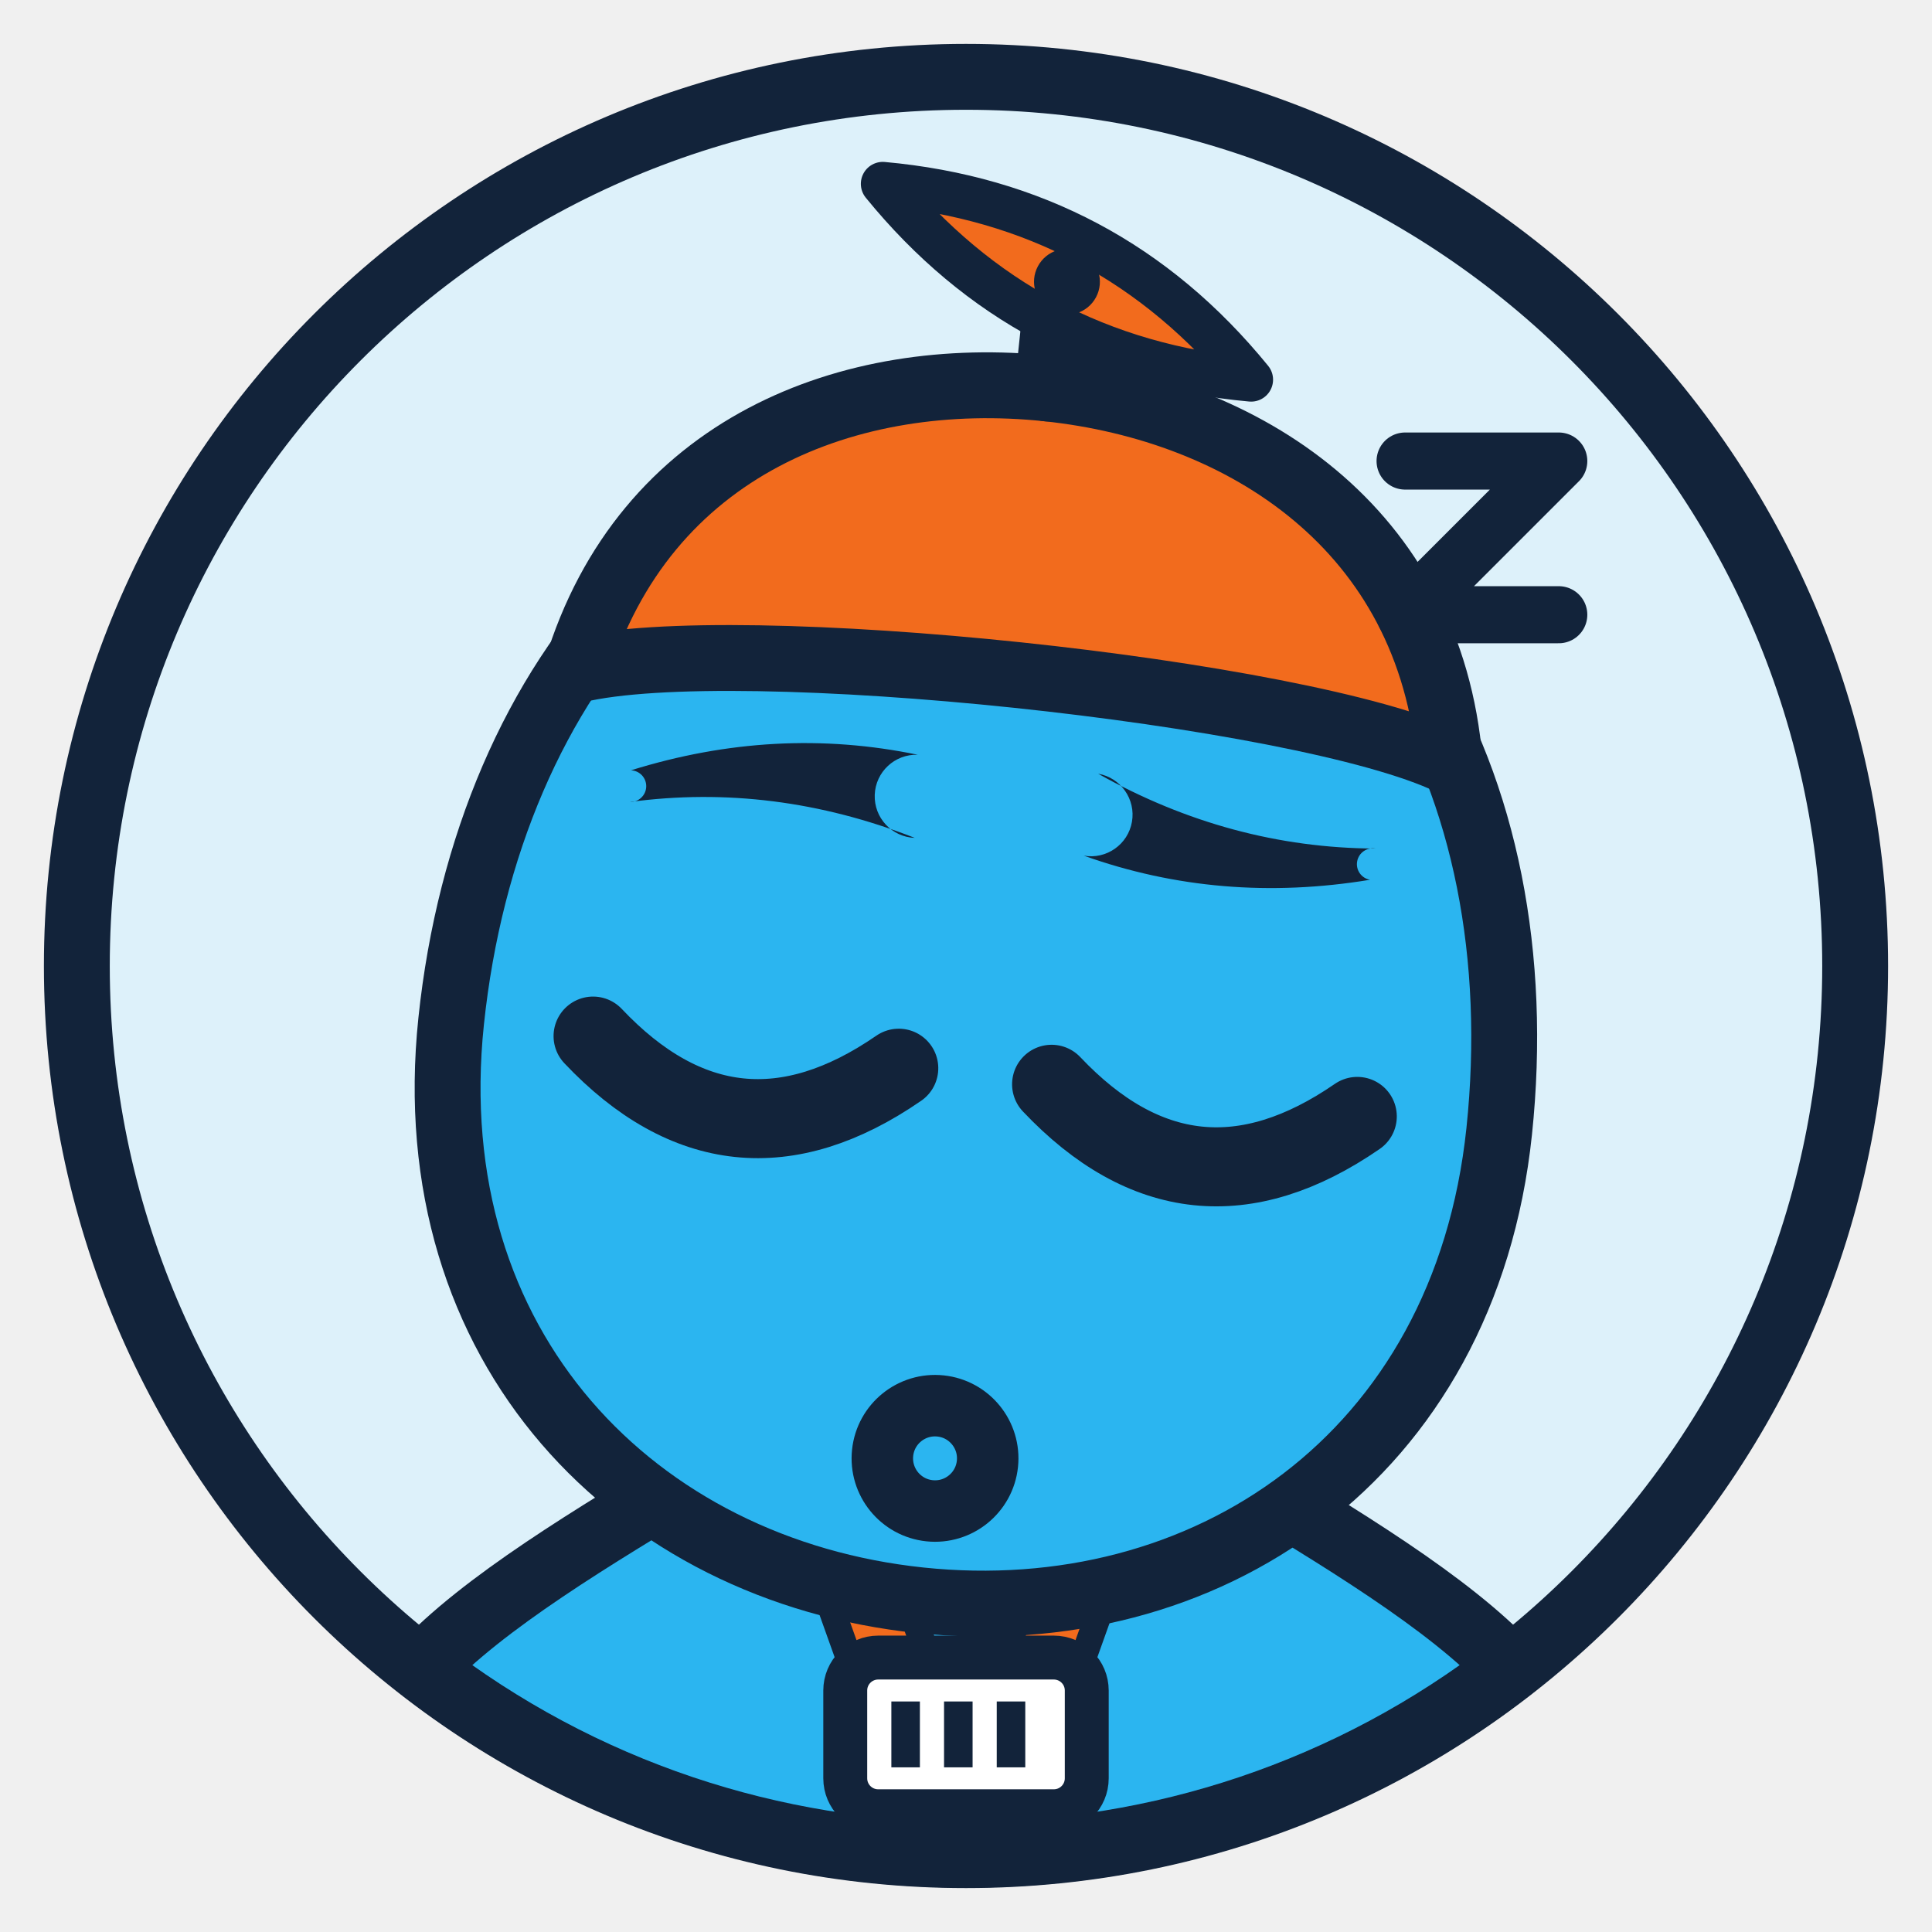
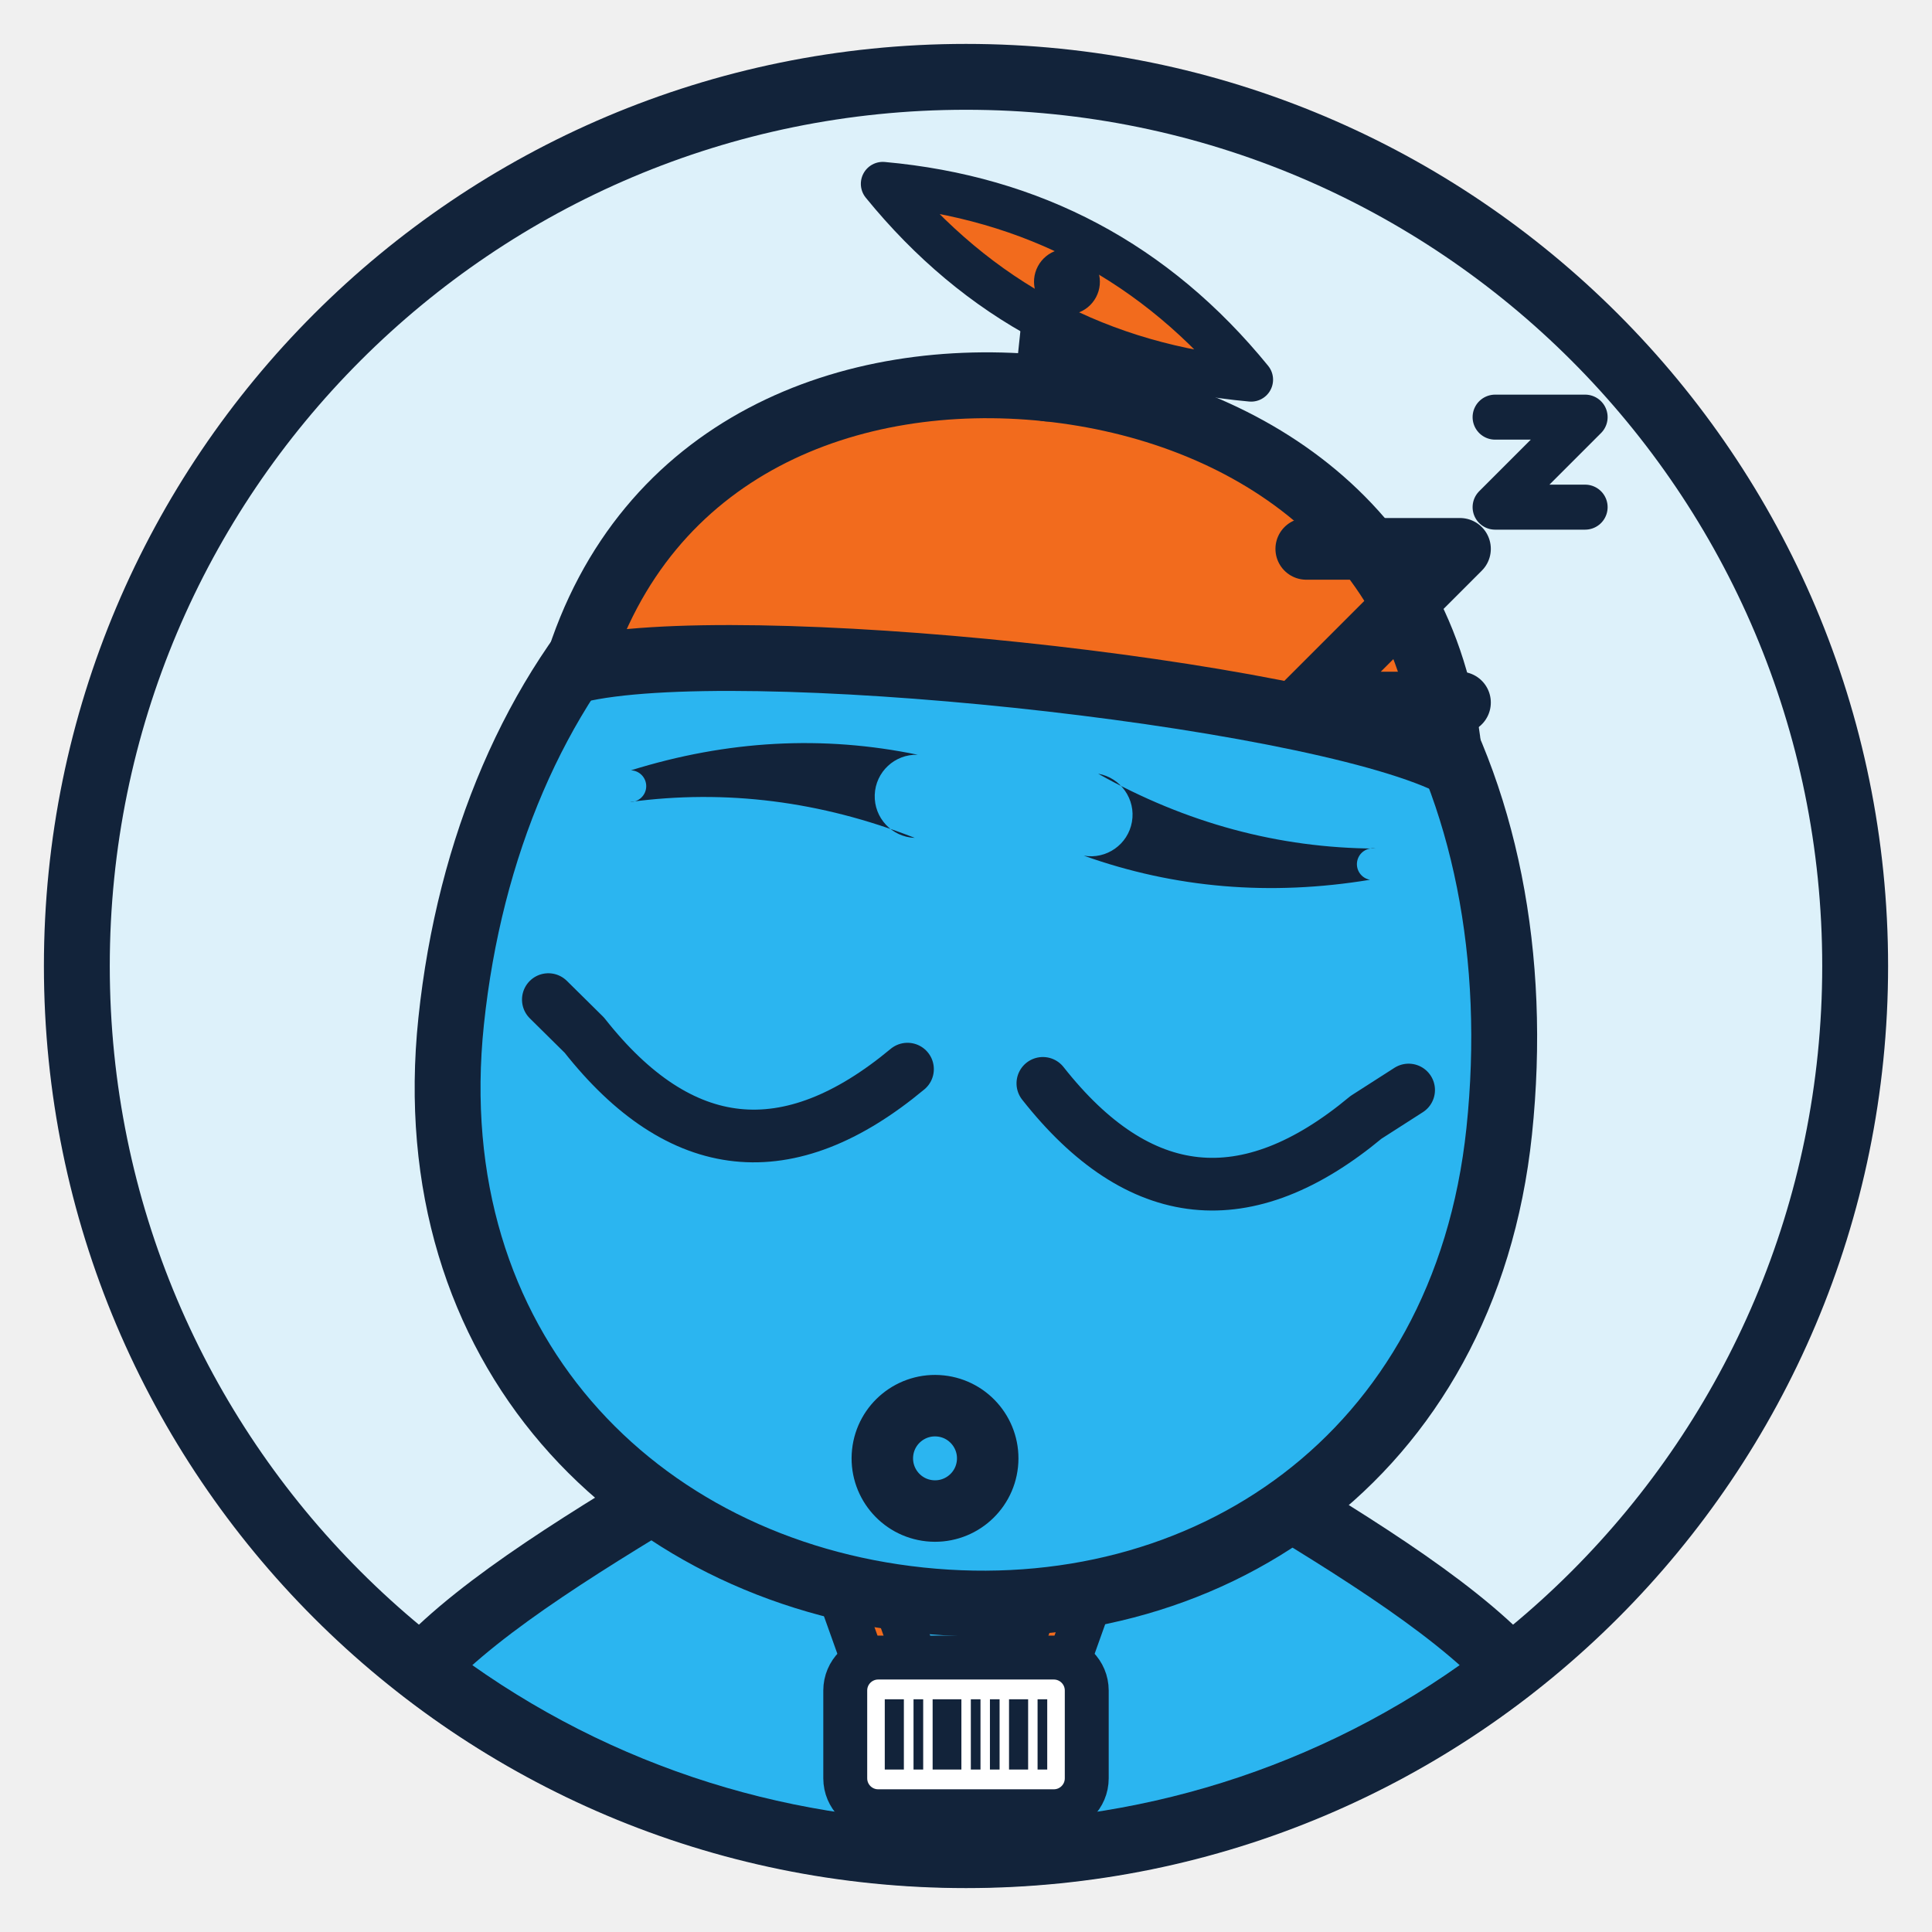
<svg xmlns="http://www.w3.org/2000/svg" viewBox="0 0 88 88" width="88" height="88" color="#12233A" role="img" aria-label="Shin: asleep">
  <circle class="face-disc" cx="44" cy="44" r="40.5" fill="#DDF1FA" />
  <g class="face-body">
    <path d="M32 67 C27 70 22 73 19.2 76 A40.5 40.5 0 0 0 68.8 76 C66 73 61 70 56 67 Z" fill="#2BB5F0" stroke="currentColor" stroke-width="3" stroke-linejoin="round" />
-     <path d="M38.5 70 L41 77 M49.5 70 L47 77" stroke="currentColor" stroke-width="4.6" stroke-linecap="round" fill="none" />
-     <path d="M38.5 70 L41 77 M49.5 70 L47 77" stroke="#F26B1D" stroke-width="2.2" stroke-linecap="round" fill="none" />
+     <path d="M37.30 70 L39.70 70 L42.20 77 L39.80 77 Z M48.30 70 L50.70 70 L48.20 77 L45.80 77 Z" fill="#F26B1D" stroke="currentColor" stroke-width="2" stroke-linejoin="round" />
    <rect x="38.5" y="75.5" width="11" height="7" rx="1.5" fill="#FFFFFF" stroke="currentColor" stroke-width="2" />
-     <path d="M40.6 77.5 h1.3 v3 h-1.3 Z M43 77.5 h1.3 v3 h-1.3 Z M45.4 77.5 h1.3 v3 h-1.3 Z" fill="#12233A" />
+     <path d="M40.30 77.4 h0.87 v3.2 h-0.87 Z M41.61 77.4 h0.44 v3.2 h-0.44 Z M42.48 77.4 h1.31 v3.2 h-1.31 Z M44.22 77.4 h0.44 v3.2 h-0.44 Z M45.09 77.4 h0.44 v3.2 h-0.44 Z M45.96 77.4 h0.87 v3.2 h-0.87 Z M47.26 77.4 h0.44 v3.2 h-0.44 Z" fill="#12233A" />
  </g>
  <g class="face-head" transform="translate(0 3) rotate(6 44 50)">
    <path class="face-skull" d="M44 17 C59 17 68 30 68 46 C68 61 57 70 44 70 C31 70 20 61 20 46 C20 30 29 17 44 17 Z" fill="#2BB5F0" stroke="currentColor" stroke-width="3" />
    <g class="face-hat">
      <path d="M24 29.5 C26 19 35 14.5 44 14.5 C53 14.5 62 19 64 29.5 C57 27 31 27 24 29.5 Z" fill="#F26B1D" stroke="currentColor" stroke-width="3" stroke-linejoin="round" />
      <path d="M44 14.5 L44 10.5" stroke="currentColor" stroke-width="3" stroke-linecap="round" />
      <g transform="rotate(22 44 10.5)">
        <path d="M34.5 9.5 Q44 5.5 53.5 9.5 Q44 13.5 34.5 9.5 Z" fill="#F26B1D" stroke="currentColor" stroke-width="2" stroke-linejoin="round" />
        <circle cx="44" cy="9.5" r="1.5" fill="#12233A" />
      </g>
    </g>
    <g class="face-brows">
      <path d="M39.87 31.71 Q33.29 31.05 26.95 33.78 A0.72 0.72 0 0 1 27.05 35.22 Q33.47 33.66 40.13 35.49 A1.89 1.89 0 0 1 39.87 31.71 Z M47.87 35.49 Q54.29 37.05 60.95 35.22 A0.72 0.72 0 0 1 61.05 33.78 Q54.47 34.44 48.13 31.71 A1.89 1.89 0 0 1 47.87 35.49 Z" fill="currentColor" />
    </g>
    <g class="face-eyes">
-       <path d="M26.5 46 Q33.5 52 40.5 46" stroke="currentColor" stroke-width="3.6" stroke-linecap="round" fill="none" />
-       <path d="M47.5 46 Q54.5 52 61.5 46" stroke="currentColor" stroke-width="3.6" stroke-linecap="round" fill="none" />
+       <path d="M26.10 46 Q33.5 53.60 40.90 46 M26.10 46 l-1.80 -1.44" stroke="currentColor" stroke-width="2.4" stroke-linecap="round" fill="none" />
+       <path d="M47.10 46 Q54.5 53.60 61.90 46 M61.90 46 l1.80 -1.44" stroke="currentColor" stroke-width="2.4" stroke-linecap="round" fill="none" />
    </g>
    <g class="face-mouth">
      <circle cx="44" cy="63.5" r="2.4" fill="none" stroke="currentColor" stroke-width="2.8" />
    </g>
  </g>
  <g class="face-extras">
-     <path d="M64 21 L71 21 L64 28 L71 28" stroke="currentColor" stroke-width="2.6" stroke-linecap="round" stroke-linejoin="round" fill="none" />
+     <path d="M59.5 25.0 L66.5 25.0 L59.5 32.0 L66.5 32.0" stroke="currentColor" stroke-width="2.81" stroke-linecap="round" stroke-linejoin="round" fill="none" />
+     <path d="M68.1 19.0 L72.2 19.0 L68.1 23.1 L72.2 23.1" stroke="currentColor" stroke-width="2.05" stroke-linecap="round" stroke-linejoin="round" fill="none" />
  </g>
  <circle class="face-ring" cx="44" cy="44" r="40.5" fill="none" stroke="currentColor" stroke-width="3" />
</svg>
